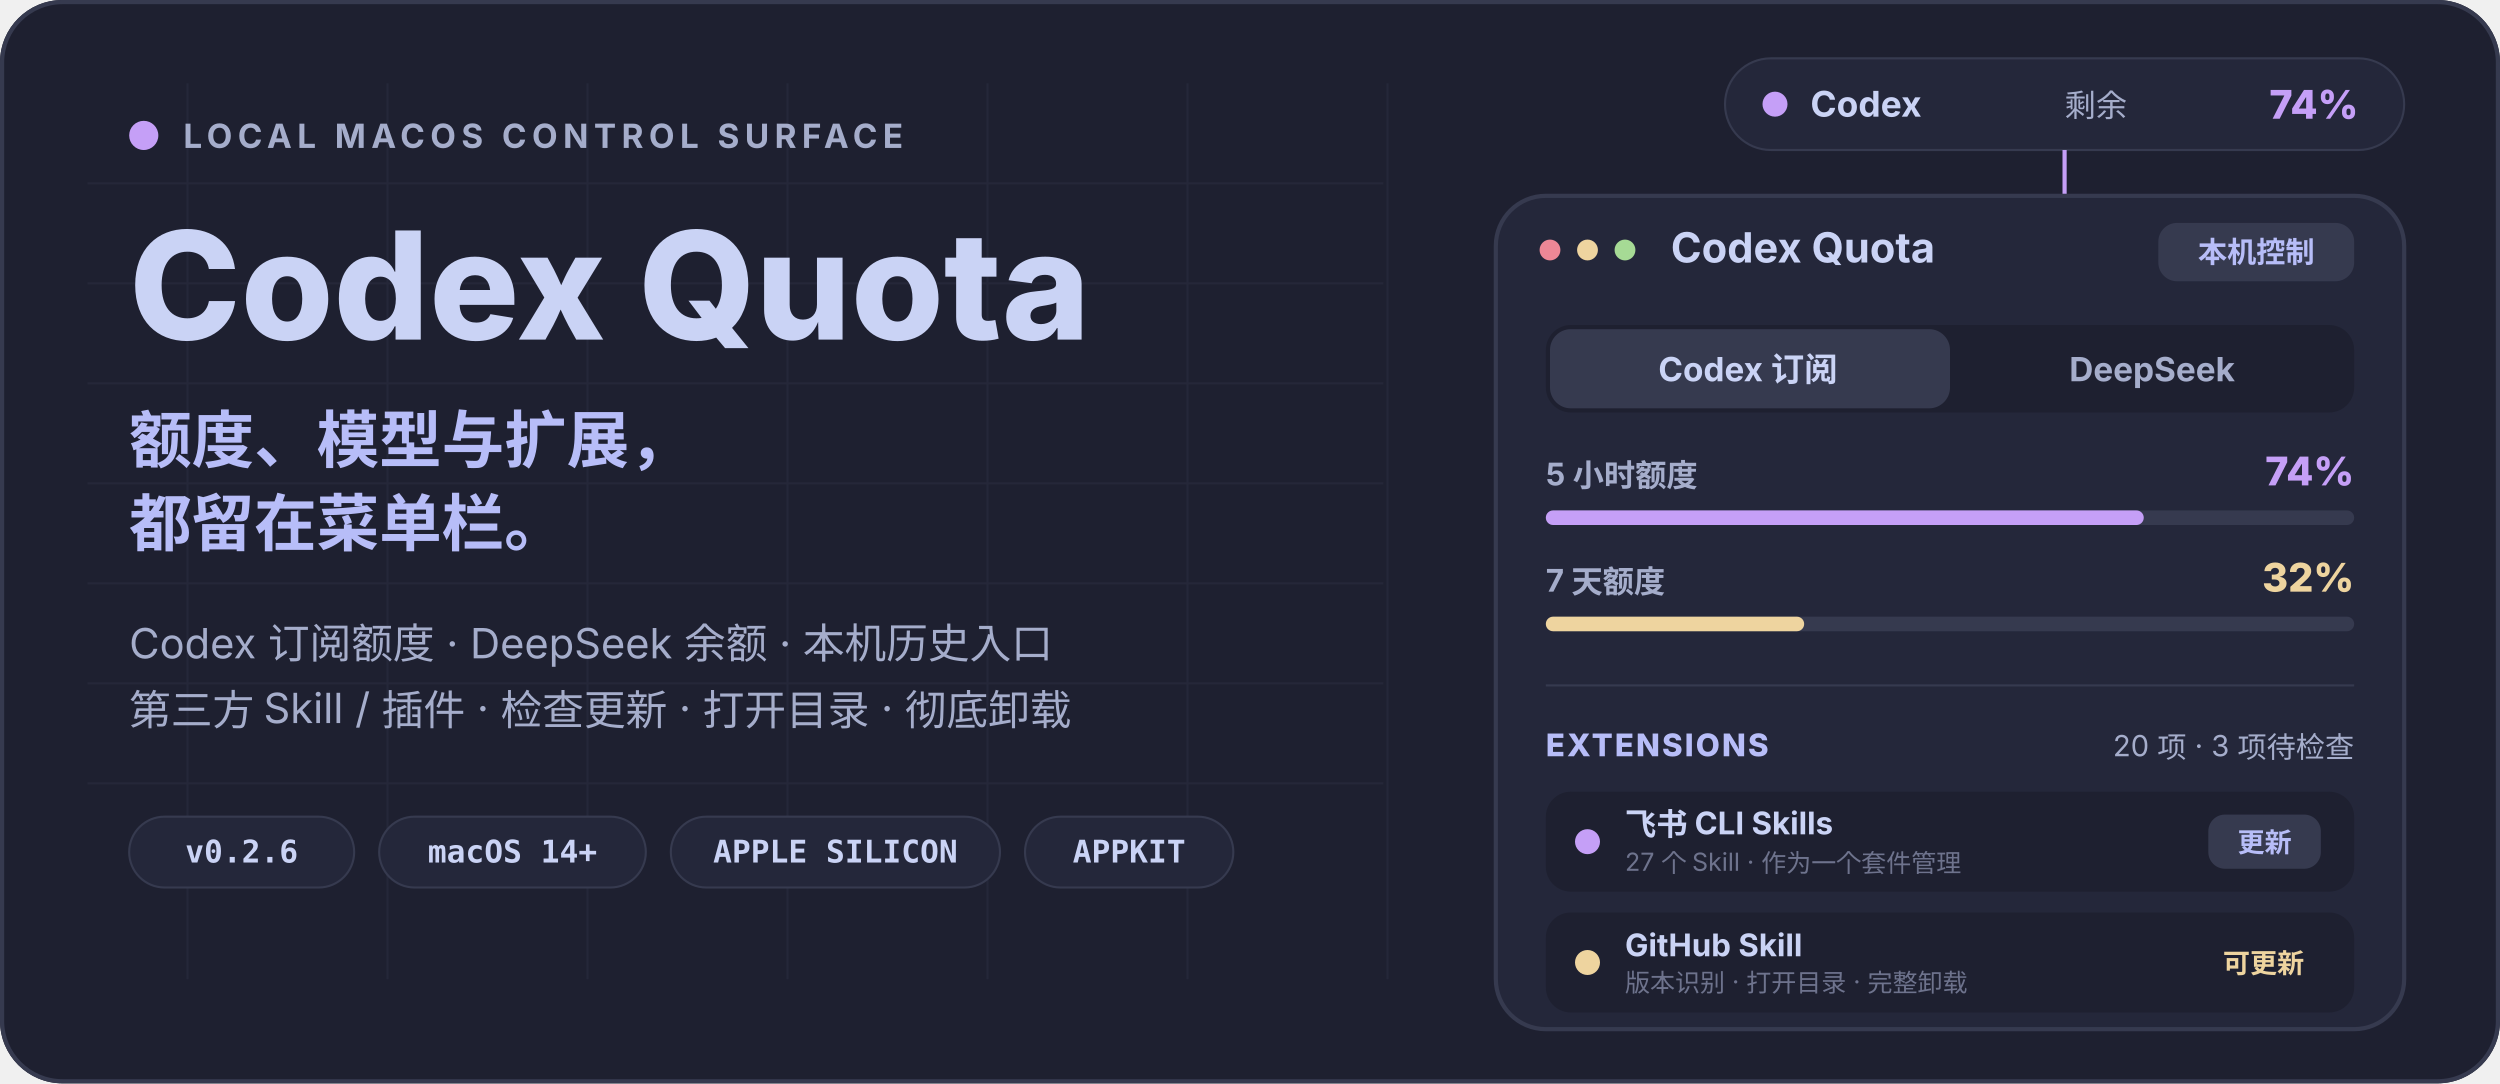
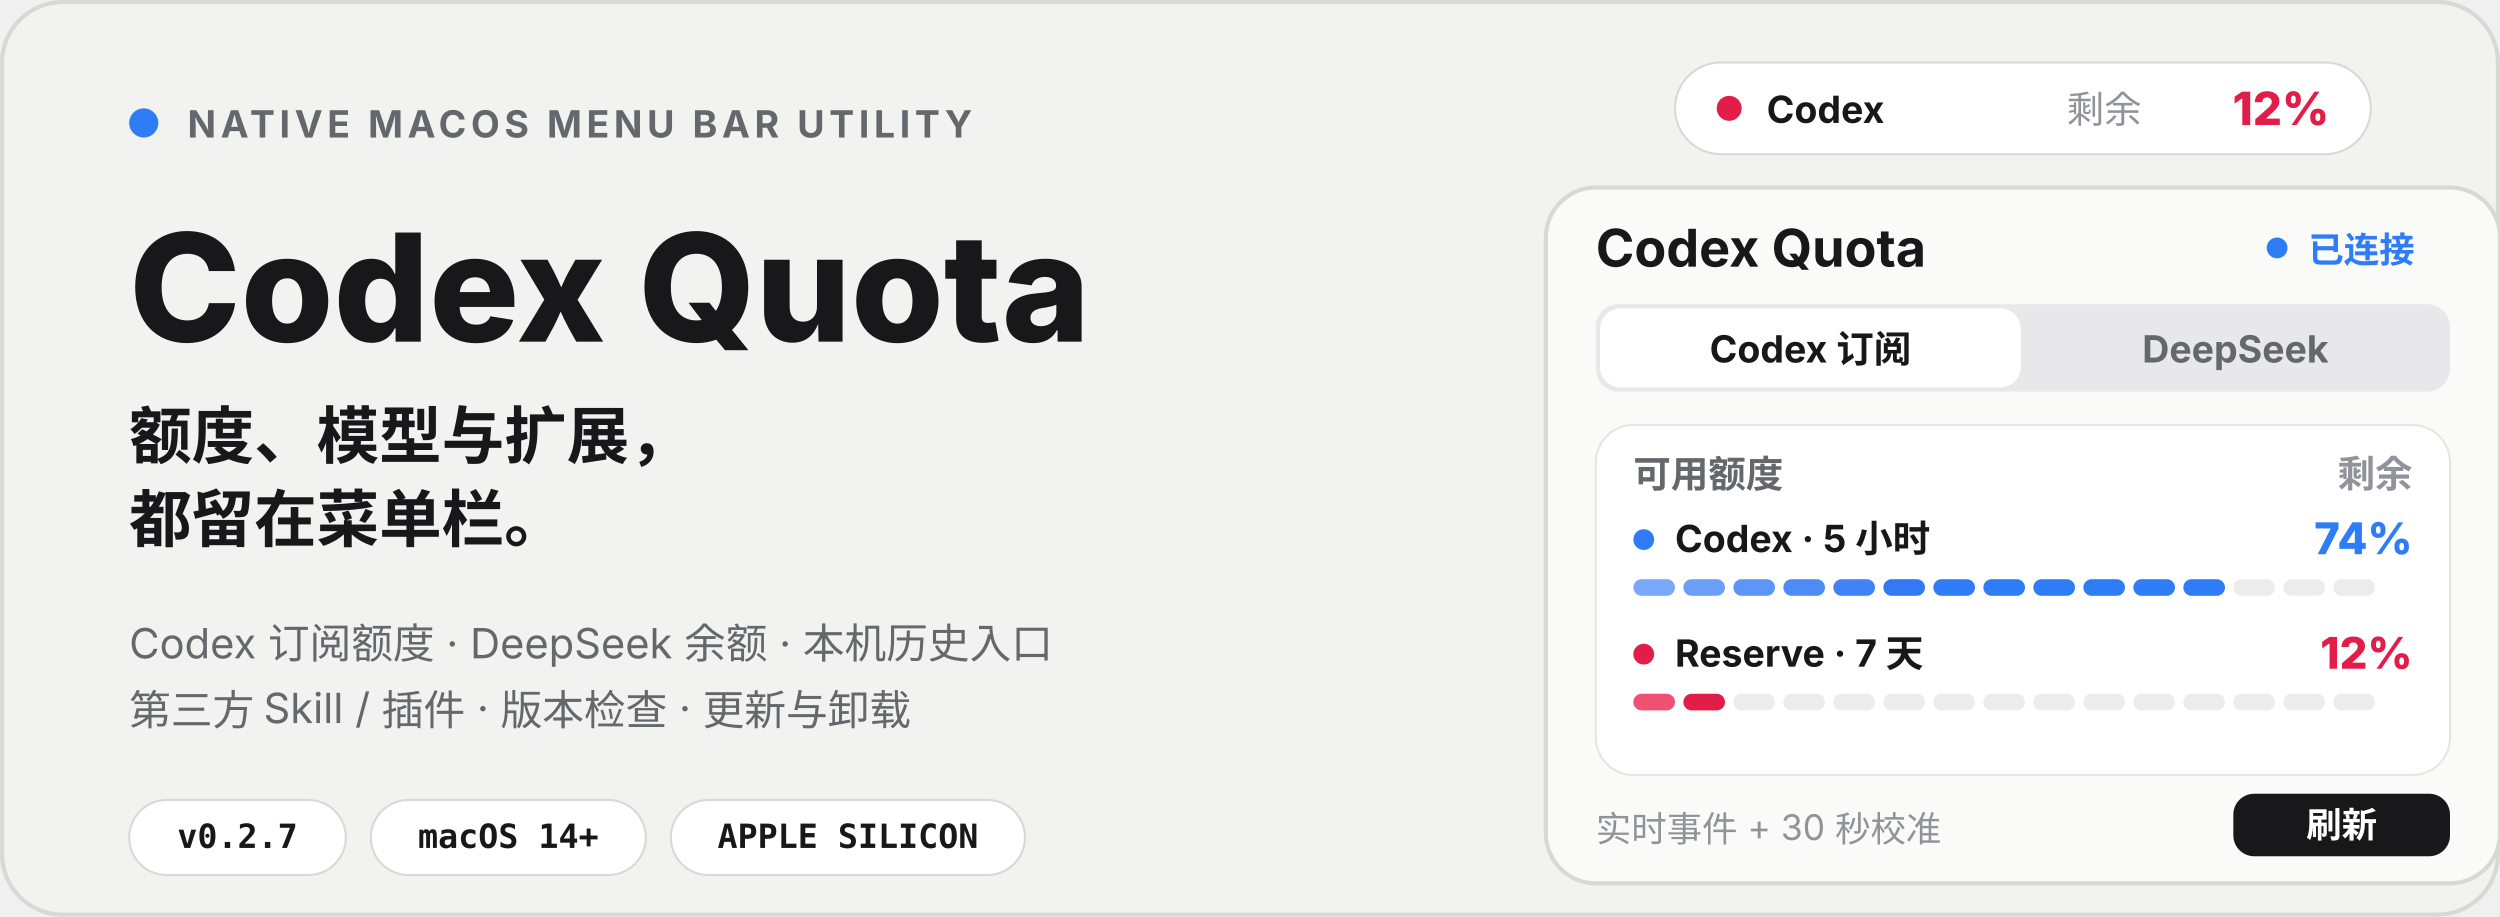
- <svg xmlns="http://www.w3.org/2000/svg" width="1200" height="520" viewBox="0 0 1200 520" role="img" aria-labelledby="title desc">
-   <rect width="1200" height="520" rx="30" fill="#1E2030" />
-   <rect x="1" y="1" width="1198" height="518" rx="29" fill="none" stroke="#363A4F" stroke-width="2" />
-   <g opacity="0.28" stroke="#363A4F">
-     <path d="M42 88H664M42 136H664M42 184H664M42 232H664M42 280H664M42 328H664M42 376H664" />
-     <path d="M90 40V470M186 40V470M282 40V470M378 40V470M474 40V470M570 40V470M666 40V470" />
-   </g>
+ <svg xmlns="http://www.w3.org/2000/svg" width="1200" height="440" viewBox="0 0 1200 440" role="img" aria-labelledby="title desc">
+   <rect width="1200" height="440" rx="30" fill="#F2F2F0" />
+   <rect x="1" y="1" width="1198" height="438" rx="29" fill="none" stroke="#D8D8D4" stroke-width="2" />
  <g font-family="-apple-system, BlinkMacSystemFont, 'Segoe UI', 'PingFang SC', sans-serif">
-     <g transform="translate(62 58)">
-       <circle cx="7" cy="7" r="7" fill="#C59FF7" />
-       <text x="26" y="13" fill="#A5ADCB" font-size="16" font-weight="700" letter-spacing="2.6">LOCAL MACOS CONTROL SURFACE</text>
-       <text x="0" y="105" fill="#CAD3F5" font-size="72" font-weight="760">Codex Quota</text>
-       <text x="0" y="164" fill="#B7BDF8" font-size="30" font-weight="720">额度、模型与扩展，</text>
-       <text x="0" y="204" fill="#B7BDF8" font-size="30" font-weight="720">都留在菜单栏。</text>
-       <text x="0" y="258" fill="#A5ADCB" font-size="20">Codex 订阅额度 · DeepSeek 余额 · 本机历史入口</text>
-       <text x="0" y="290" fill="#A5ADCB" font-size="20">第三方 Skill / 插件 · 检查更新 · 打开目录 · 彻底卸载</text>
-       <g transform="translate(0 334)" font-family="ui-monospace, SFMono-Regular, Menlo, monospace" font-size="15" font-weight="650">
-         <rect width="108" height="34" rx="17" fill="#24273A" stroke="#363A4F" />
-         <text x="54" y="22" text-anchor="middle" fill="#CAD3F5">v0.2.6</text>
-         <rect x="120" width="128" height="34" rx="17" fill="#24273A" stroke="#363A4F" />
-         <text x="184" y="22" text-anchor="middle" fill="#CAD3F5">macOS 14+</text>
-         <rect x="260" width="158" height="34" rx="17" fill="#24273A" stroke="#363A4F" />
-         <text x="339" y="22" text-anchor="middle" fill="#CAD3F5">APPLE SILICON</text>
-         <rect x="430" width="100" height="34" rx="17" fill="#24273A" stroke="#363A4F" />
-         <text x="480" y="22" text-anchor="middle" fill="#CAD3F5">APPKIT</text>
+     <g transform="translate(62 52)">
+       <circle cx="7" cy="7" r="7" fill="#2F7DF6" />
+       <text x="28" y="14" fill="#66676D" font-size="18" font-weight="700" letter-spacing="2.2">NATIVE MACOS MENU BAR UTILITY</text>
+       <text x="0" y="112" fill="#18181A" font-size="72" font-weight="760">Codex Quota</text>
+       <text x="0" y="168" fill="#18181A" font-size="30" font-weight="700">额度、模型与扩展，</text>
+       <text x="0" y="208" fill="#18181A" font-size="30" font-weight="700">都留在菜单栏。</text>
+       <text x="0" y="264" fill="#66676D" font-size="20">Codex 订阅额度 · DeepSeek 余额 · 本机历史入口</text>
+       <text x="0" y="296" fill="#66676D" font-size="20">第三方 Skill / 插件 · 版本检查 · 更新与卸载</text>
+       <g transform="translate(0 332)" font-family="ui-monospace, SFMono-Regular, Menlo, monospace" font-size="16" font-weight="650">
+         <rect width="104" height="36" rx="18" fill="#FFFFFF" stroke="#D8D8D4" />
+         <text x="52" y="23" text-anchor="middle" fill="#18181A">v0.2.7</text>
+         <rect x="116" width="132" height="36" rx="18" fill="#FFFFFF" stroke="#D8D8D4" />
+         <text x="182" y="23" text-anchor="middle" fill="#18181A">macOS 14+</text>
+         <rect x="260" width="170" height="36" rx="18" fill="#FFFFFF" stroke="#D8D8D4" />
+         <text x="345" y="23" text-anchor="middle" fill="#18181A">APPLE SILICON</text>
      </g>
    </g>
-     <g transform="translate(718 28)">
-       <rect x="110" width="326" height="44" rx="22" fill="#24273A" stroke="#363A4F" />
-       <circle cx="134" cy="22" r="6" fill="#C59FF7" />
-       <text x="151" y="28" fill="#CAD3F5" font-size="17" font-weight="700">Codex</text>
-       <text x="273" y="28" fill="#A5ADCB" font-size="15">剩余</text>
-       <text x="414" y="29" text-anchor="end" fill="#C59FF7" font-size="19" font-weight="760">74%</text>
-       <path d="M273 44V66" stroke="#C59FF7" stroke-width="2" />
-       <rect x="0" y="66" width="436" height="400" rx="24" fill="#24273A" stroke="#363A4F" stroke-width="2" />
-       <g transform="translate(0 66)">
-         <circle cx="26" cy="26" r="5" fill="#ED8796" />
-         <circle cx="44" cy="26" r="5" fill="#EED49F" />
-         <circle cx="62" cy="26" r="5" fill="#A6DA95" />
-         <text x="84" y="32" fill="#CAD3F5" font-size="20" font-weight="740">Codex Quota</text>
-         <rect x="318" y="13" width="94" height="28" rx="9" fill="#363A4F" />
-         <text x="365" y="32" text-anchor="middle" fill="#B7BDF8" font-size="14" font-weight="700">本机控制</text>
-         <rect x="24" y="62" width="388" height="42" rx="12" fill="#1E2030" />
-         <rect x="26" y="64" width="192" height="38" rx="10" fill="#363A4F" />
-         <text x="121" y="89" text-anchor="middle" fill="#CAD3F5" font-size="16" font-weight="700">Codex 订阅</text>
-         <text x="315" y="89" text-anchor="middle" fill="#A5ADCB" font-size="16" font-weight="650">DeepSeek</text>
-         <text x="24" y="139" fill="#A5ADCB" font-size="15" font-weight="650">5 小时额度</text>
-         <text x="412" y="139" text-anchor="end" fill="#C59FF7" font-size="19" font-weight="760">74%</text>
-         <rect x="24" y="151" width="388" height="7" rx="3.5" fill="#363A4F" />
-         <rect x="24" y="151" width="287" height="7" rx="3.5" fill="#C59FF7" />
-         <text x="24" y="190" fill="#A5ADCB" font-size="15" font-weight="650">7 天额度</text>
-         <text x="412" y="190" text-anchor="end" fill="#EED49F" font-size="19" font-weight="760">32%</text>
-         <rect x="24" y="202" width="388" height="7" rx="3.5" fill="#363A4F" />
-         <rect x="24" y="202" width="124" height="7" rx="3.5" fill="#EED49F" />
-         <line x1="24" y1="235" x2="412" y2="235" stroke="#363A4F" />
-         <text x="24" y="269" fill="#B7BDF8" font-size="15" font-weight="760" letter-spacing="1">EXTENSIONS</text>
-         <text x="412" y="269" text-anchor="end" fill="#A5ADCB" font-size="14">20 项 · 3 项待检查</text>
-         <g transform="translate(24 286)">
-           <rect width="388" height="48" rx="12" fill="#1E2030" />
-           <circle cx="20" cy="24" r="6" fill="#C59FF7" />
-           <text x="38" y="21" fill="#CAD3F5" font-size="15" font-weight="700">飞书 CLI Skills</text>
-           <text x="38" y="38" fill="#6E738D" font-size="12">27 个 Skill · 作为一个套件管理</text>
-           <rect x="318" y="11" width="54" height="26" rx="8" fill="#363A4F" />
-           <text x="345" y="29" text-anchor="middle" fill="#B7BDF8" font-size="13" font-weight="700">更新</text>
-         </g>
-         <g transform="translate(24 344)">
-           <rect width="388" height="48" rx="12" fill="#1E2030" />
-           <circle cx="20" cy="24" r="6" fill="#EED49F" />
-           <text x="38" y="21" fill="#CAD3F5" font-size="15" font-weight="700">GitHub Skill</text>
-           <text x="38" y="38" fill="#6E738D" font-size="12">版本识别 · 打开目录 · 完整卸载</text>
-           <text x="364" y="29" text-anchor="end" fill="#EED49F" font-size="13" font-weight="700">可更新</text>
+     <g transform="translate(742 30)">
+       <rect x="62" width="334" height="44" rx="22" fill="#FFFFFF" stroke="#D8D8D4" />
+       <circle cx="88" cy="22" r="6" fill="#E11D48" />
+       <text x="106" y="29" fill="#18181A" font-size="18" font-weight="700">Codex</text>
+       <text x="250" y="29" fill="#92939A" font-size="18">剩余</text>
+       <text x="376" y="30" text-anchor="end" fill="#E11D48" font-size="22" font-weight="760">12%</text>
+       <rect x="0" y="60" width="458" height="334" rx="24" fill="#FAFAF8" stroke="#D8D8D4" stroke-width="2" />
+       <text x="24" y="98" fill="#18181A" font-size="25" font-weight="750">Codex Quota</text>
+       <circle cx="351" cy="89" r="5" fill="#2F7DF6" />
+       <text x="366" y="96" fill="#2F7DF6" font-size="17" font-weight="700">已连接</text>
+       <rect x="24" y="116" width="410" height="42" rx="11" fill="#E8E8EA" />
+       <rect x="26" y="118" width="202" height="38" rx="10" fill="#FFFFFF" />
+       <text x="127" y="144" text-anchor="middle" fill="#18181A" font-size="18" font-weight="700">Codex 订阅</text>
+       <text x="331" y="144" text-anchor="middle" fill="#66676D" font-size="18" font-weight="650">DeepSeek</text>
+       <rect x="24" y="174" width="410" height="168" rx="18" fill="#FFFFFF" stroke="#E5E5E2" />
+       <text x="42" y="204" fill="#66676D" font-size="18" font-weight="700">可用额度</text>
+       <text x="416" y="204" text-anchor="end" fill="#92939A" font-size="18" font-weight="650">剩余</text>
+       <g transform="translate(42 224)">
+         <circle cx="5" cy="5" r="5" fill="#2F7DF6" />
+         <text x="20" y="11" fill="#18181A" font-size="18" font-weight="700">Codex · 5 小时</text>
+         <text x="374" y="12" text-anchor="end" fill="#2F7DF6" font-size="21" font-weight="760">74%</text>
+         <g transform="translate(0 24)">
+           <rect width="20" height="8" rx="4" fill="#79A8FA" />
+           <rect x="24" width="20" height="8" rx="4" fill="#6C9FF9" />
+           <rect x="48" width="20" height="8" rx="4" fill="#5D95F8" />
+           <rect x="72" width="20" height="8" rx="4" fill="#4F8BF7" />
+           <rect x="96" width="20" height="8" rx="4" fill="#4182F6" />
+           <rect x="120" width="20" height="8" rx="4" fill="#3378F4" />
+           <rect x="144" width="20" height="8" rx="4" fill="#2F7DF6" />
+           <rect x="168" width="20" height="8" rx="4" fill="#2F7DF6" />
+           <rect x="192" width="20" height="8" rx="4" fill="#2F7DF6" />
+           <rect x="216" width="20" height="8" rx="4" fill="#2F7DF6" />
+           <rect x="240" width="20" height="8" rx="4" fill="#2F7DF6" />
+           <rect x="264" width="20" height="8" rx="4" fill="#2F7DF6" />
+           <rect x="288" width="20" height="8" rx="4" fill="#ECECEE" />
+           <rect x="312" width="20" height="8" rx="4" fill="#ECECEE" />
+           <rect x="336" width="20" height="8" rx="4" fill="#ECECEE" />
        </g>
      </g>
+       <g transform="translate(42 279)">
+         <circle cx="5" cy="5" r="5" fill="#E11D48" />
+         <text x="20" y="11" fill="#18181A" font-size="18" font-weight="700">Reserve · 7 天</text>
+         <text x="374" y="12" text-anchor="end" fill="#E11D48" font-size="21" font-weight="760">12%</text>
+         <g transform="translate(0 24)">
+           <rect width="20" height="8" rx="4" fill="#F05072" />
+           <rect x="24" width="20" height="8" rx="4" fill="#E11D48" />
+           <rect x="48" width="20" height="8" rx="4" fill="#ECECEE" />
+           <rect x="72" width="20" height="8" rx="4" fill="#ECECEE" />
+           <rect x="96" width="20" height="8" rx="4" fill="#ECECEE" />
+           <rect x="120" width="20" height="8" rx="4" fill="#ECECEE" />
+           <rect x="144" width="20" height="8" rx="4" fill="#ECECEE" />
+           <rect x="168" width="20" height="8" rx="4" fill="#ECECEE" />
+           <rect x="192" width="20" height="8" rx="4" fill="#ECECEE" />
+           <rect x="216" width="20" height="8" rx="4" fill="#ECECEE" />
+           <rect x="240" width="20" height="8" rx="4" fill="#ECECEE" />
+           <rect x="264" width="20" height="8" rx="4" fill="#ECECEE" />
+           <rect x="288" width="20" height="8" rx="4" fill="#ECECEE" />
+           <rect x="312" width="20" height="8" rx="4" fill="#ECECEE" />
+           <rect x="336" width="20" height="8" rx="4" fill="#ECECEE" />
+         </g>
+       </g>
+       <text x="24" y="374" fill="#92939A" font-size="17">实时事件 + 30 秒校准</text>
+       <rect x="330" y="351" width="104" height="30" rx="10" fill="#18181A" />
+       <text x="382" y="372" text-anchor="middle" fill="#FFFFFF" font-size="17" font-weight="700">刷新</text>
    </g>
  </g>
</svg>
